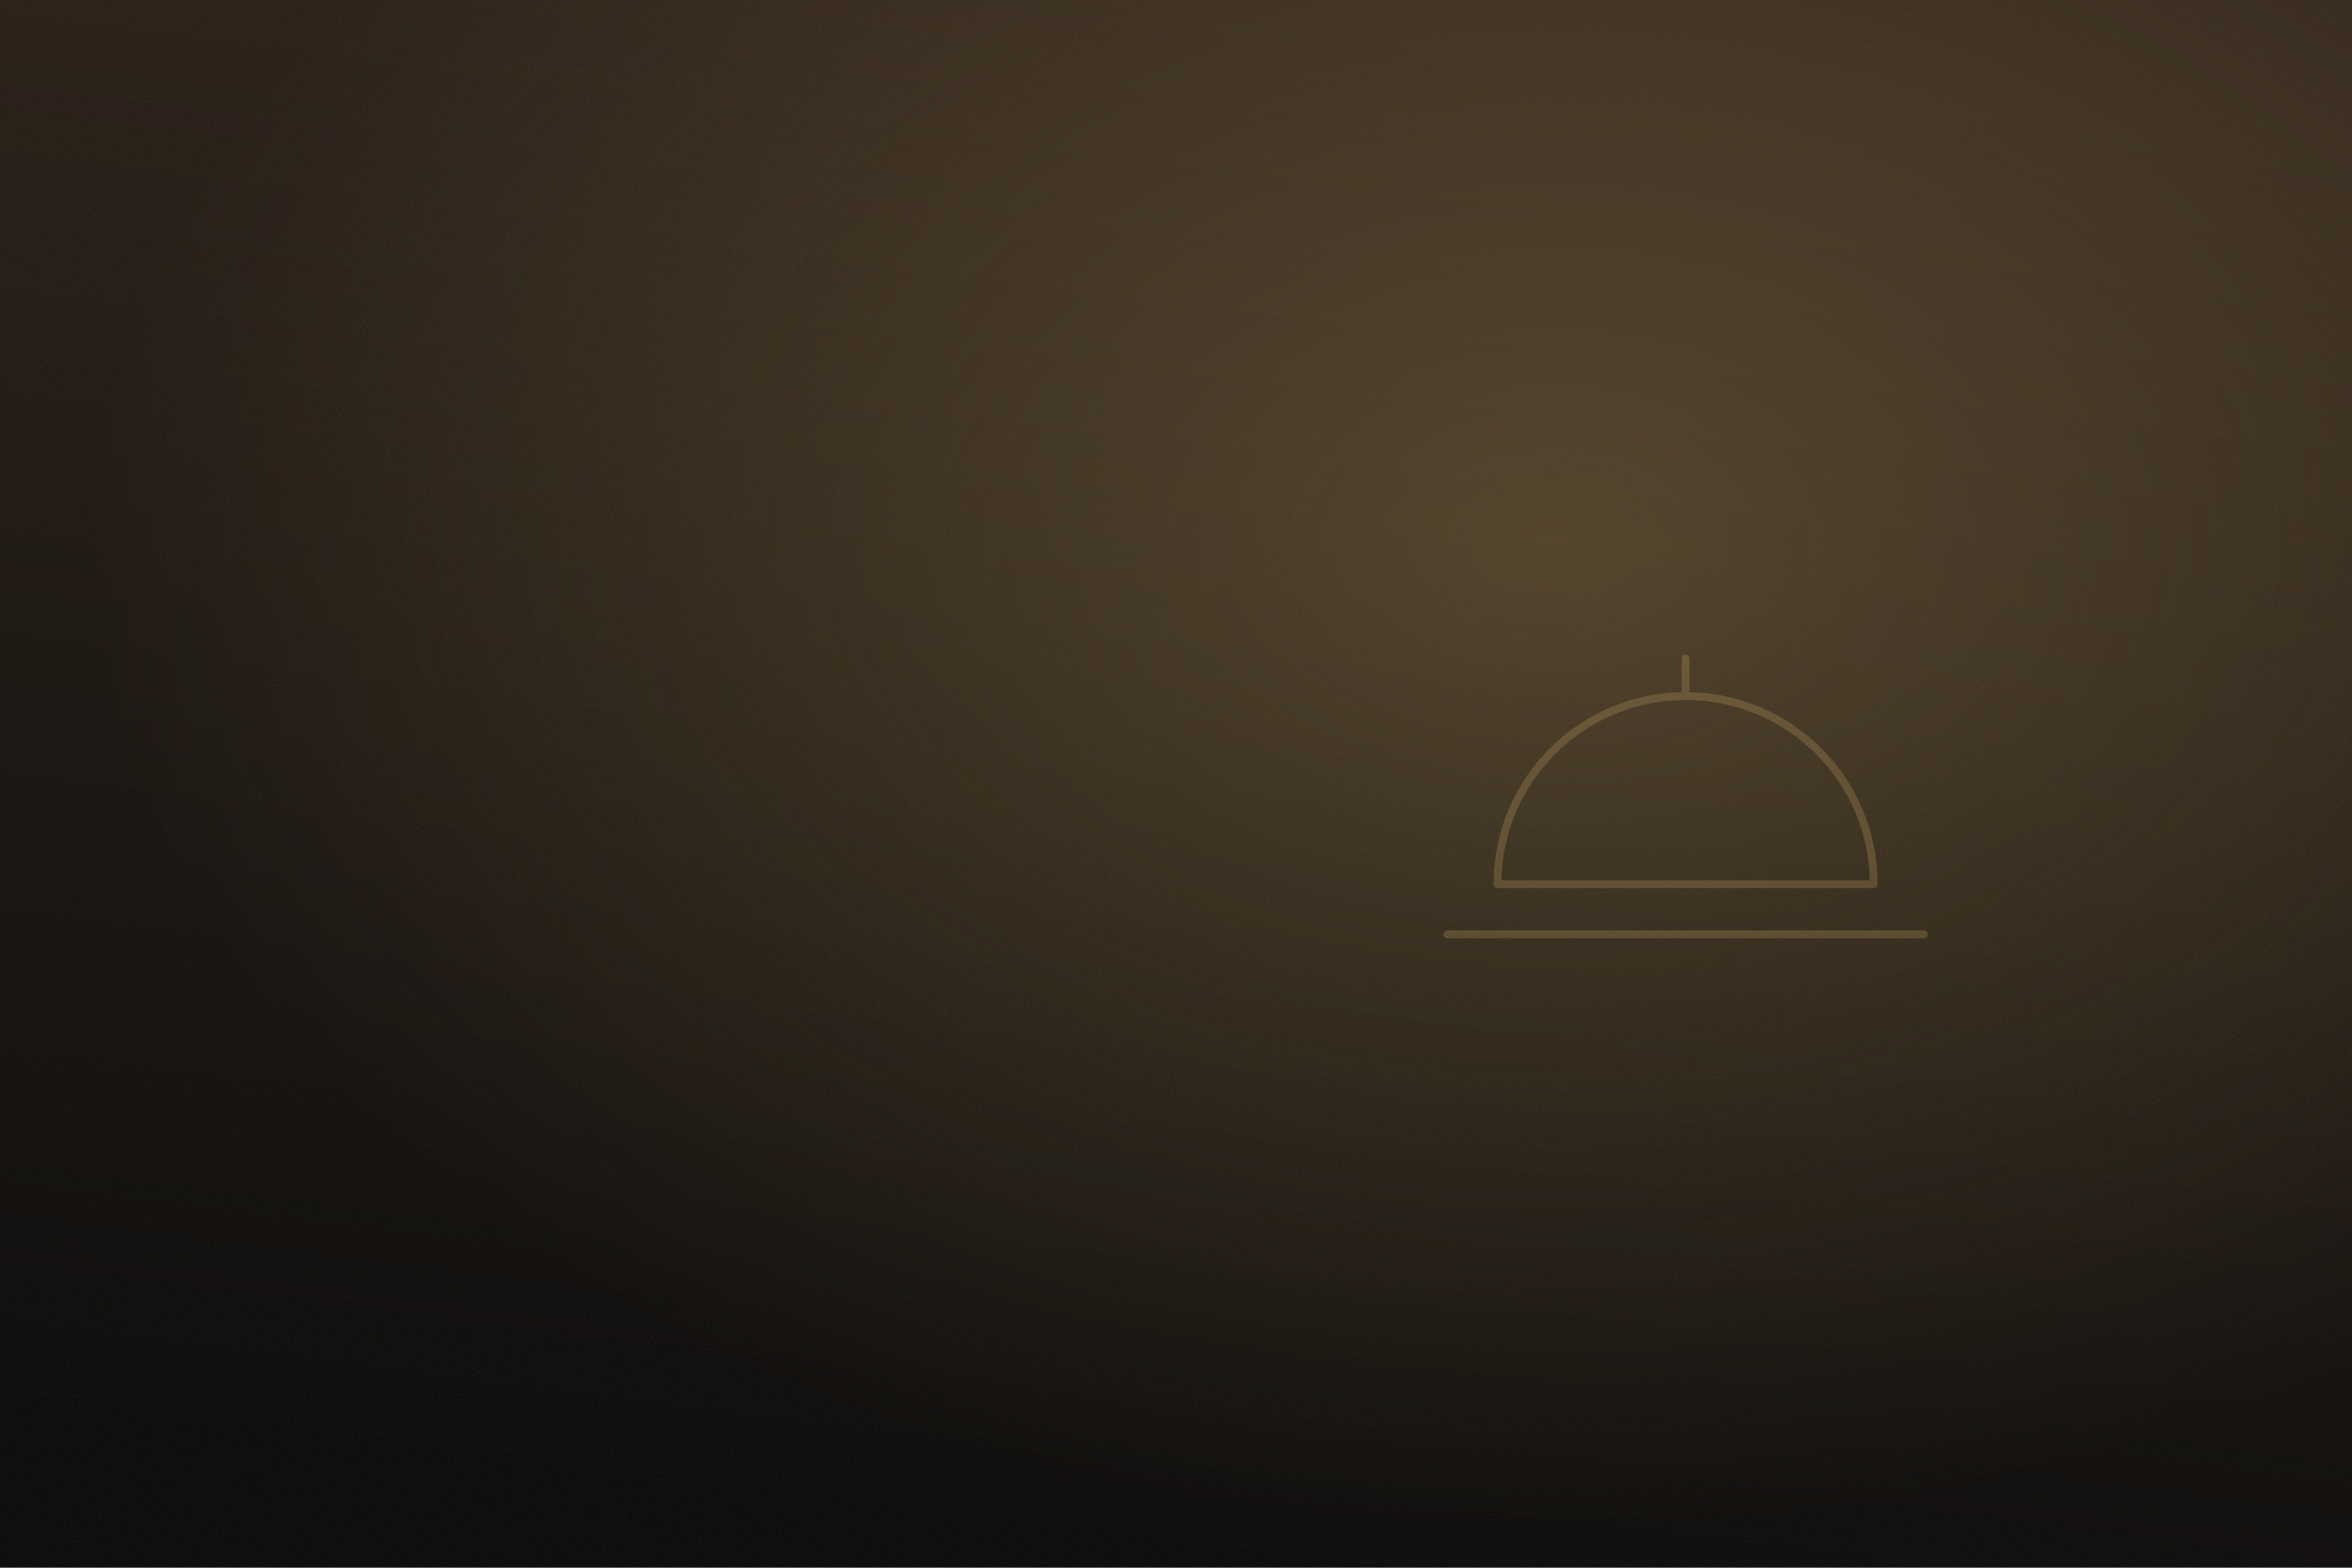
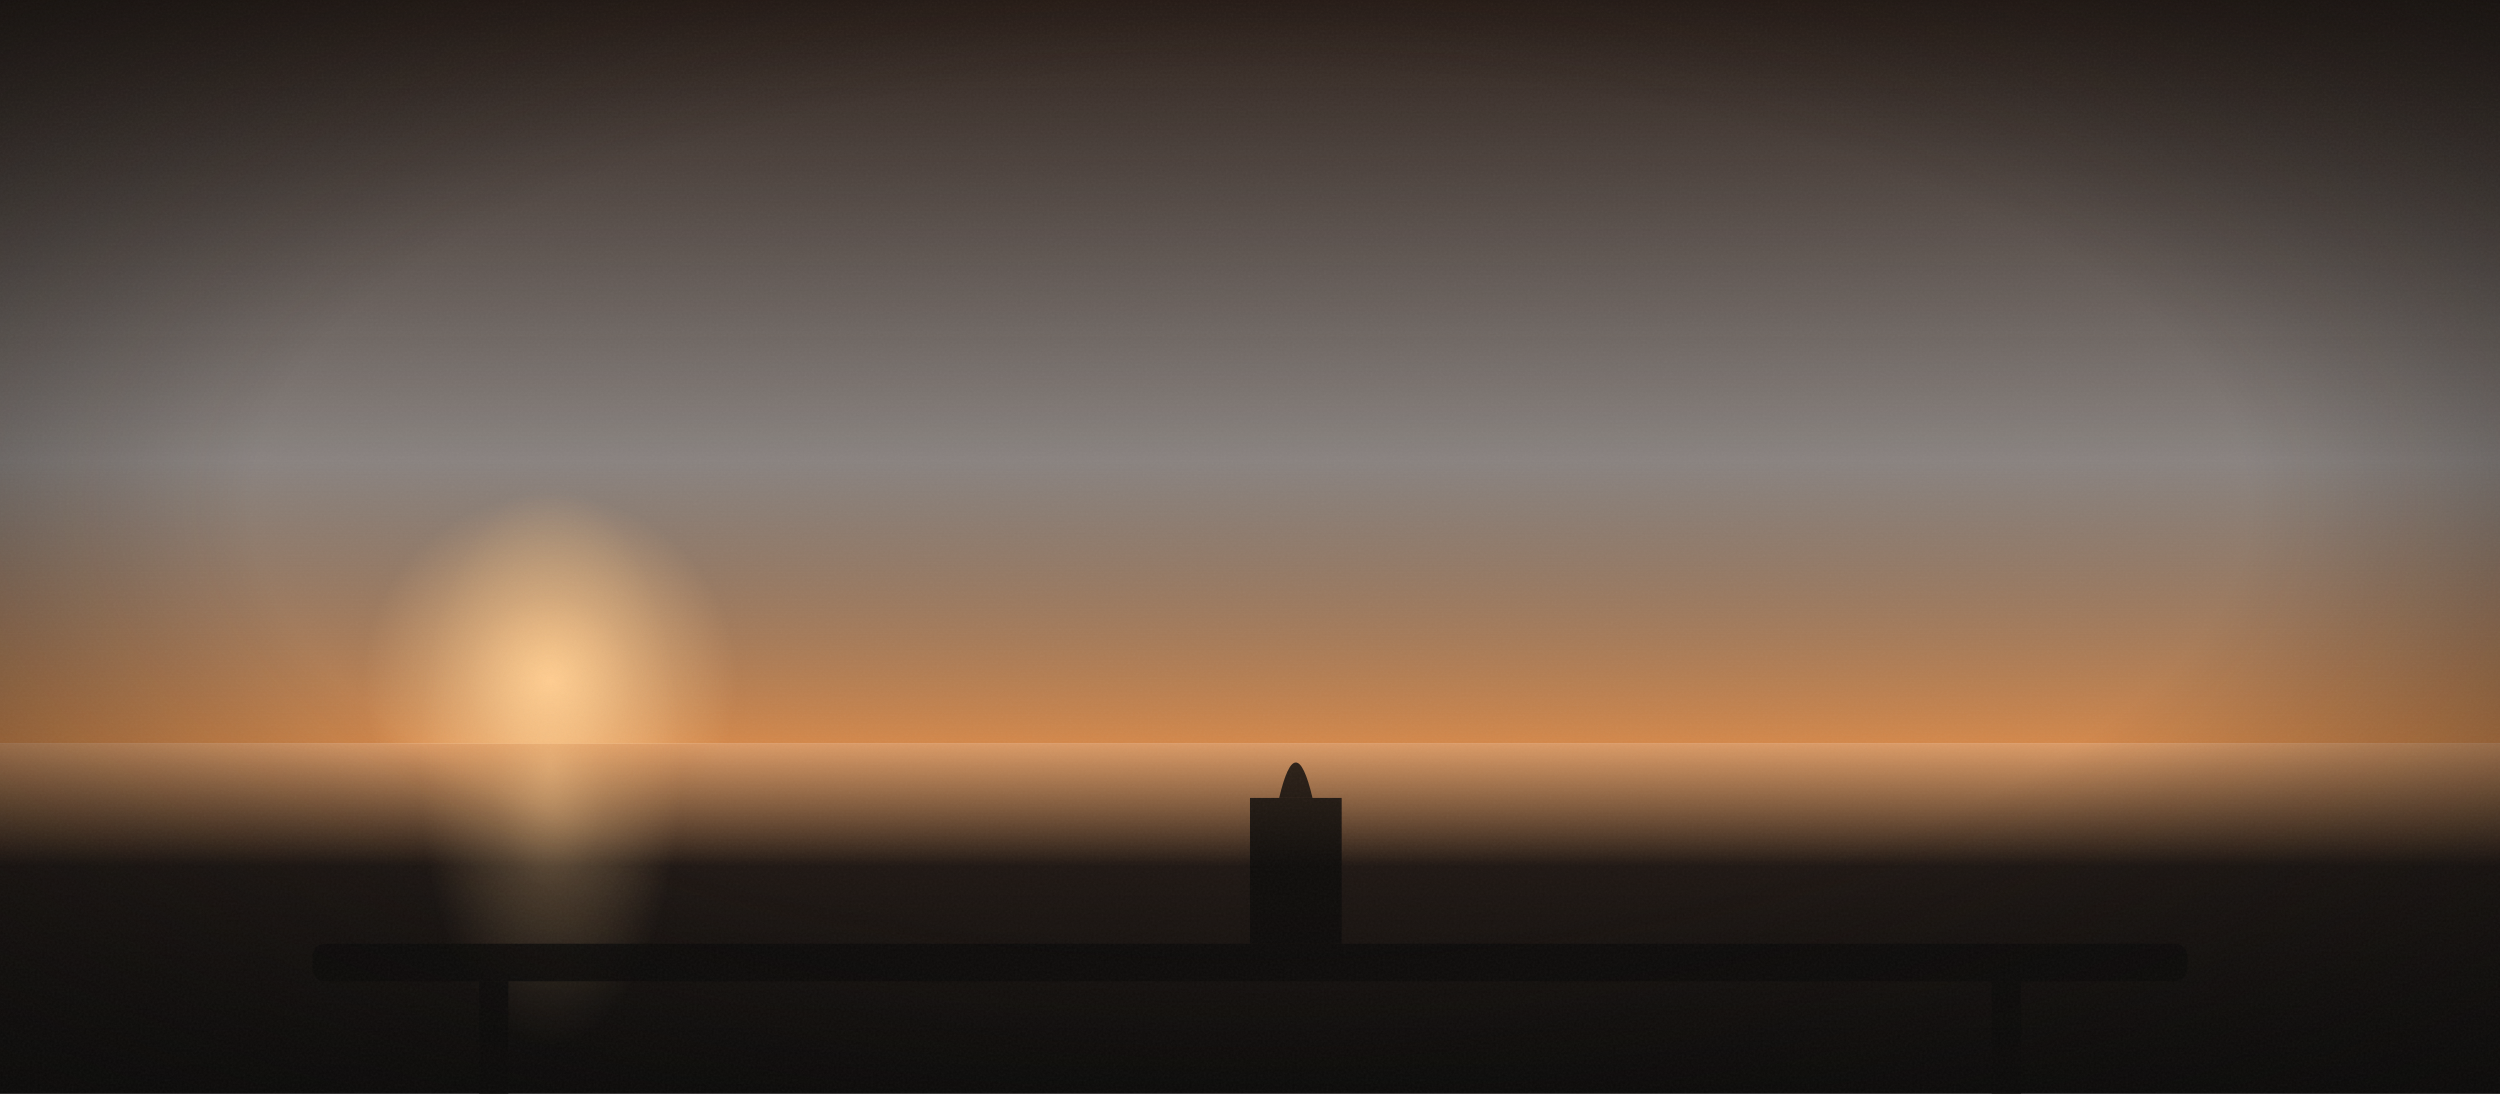
- <svg xmlns="http://www.w3.org/2000/svg" viewBox="0 0 1200 800" role="img" aria-label="chef">
+ <svg xmlns="http://www.w3.org/2000/svg" viewBox="0 0 1200 525" preserveAspectRatio="xMidYMid slice">
  <defs>
-     <linearGradient id="g" gradientTransform="rotate(100 .5 .5)">
-       <stop offset="0" stop-color="#2c2118" />
+     <linearGradient id="sky" x1="0" y1="0" x2="0" y2="1">
+       <stop offset="0" stop-color="#291d17" />
+       <stop offset=".62" stop-color="#291d17" stop-opacity=".55" />
+       <stop offset="1" stop-color="#d4884a" />
+     </linearGradient>
+     <linearGradient id="ground" x1="0" y1="0" x2="0" y2="1">
+       <stop offset="0" stop-color="#d4884a" stop-opacity=".85" />
+       <stop offset=".35" stop-color="#1e1612" />
      <stop offset="1" stop-color="#0b0a09" />
    </linearGradient>
-     <radialGradient id="w" cx="66%" cy="35%" r="62%">
-       <stop offset="0" stop-color="#c2a15f" stop-opacity=".30" />
-       <stop offset="1" stop-color="#c2a15f" stop-opacity="0" />
+     <radialGradient id="sun" cx="50%" cy="50%" r="50%">
+       <stop offset="0" stop-color="#ffcd90" />
+       <stop offset=".45" stop-color="#ffcd90" stop-opacity=".45" />
+       <stop offset="1" stop-color="#ffcd90" stop-opacity="0" />
    </radialGradient>
-     <filter id="n">
-       <feTurbulence type="fractalNoise" baseFrequency=".9" numOctaves="3" />
+     <radialGradient id="vig" cx="50%" cy="46%" r="72%">
+       <stop offset=".55" stop-color="#0b0a09" stop-opacity="0" />
+       <stop offset="1" stop-color="#0b0a09" stop-opacity=".72" />
+     </radialGradient>
+     <filter id="grain">
+       <feTurbulence type="fractalNoise" baseFrequency=".85" numOctaves="3" />
      <feColorMatrix type="saturate" values="0" />
    </filter>
  </defs>
-   <rect width="1200" height="800" fill="url(#g)" />
-   <rect width="1200" height="800" fill="url(#w)" />
-   <g transform="translate(700 240) scale(1.6)" fill="none" stroke="#c2a15f" stroke-opacity=".27" stroke-width="2.5" stroke-linecap="round" stroke-linejoin="round">
-     <path d="M40 132a60 60 0 0 1 120 0zM24 148h152M100 60v12" />
+   <rect width="1200" height="357" fill="url(#sky)" />
+   <circle cx="264" cy="327" r="90" fill="url(#sun)" />
+   <rect y="357" width="1200" height="168" fill="url(#ground)" />
+   <ellipse cx="264" cy="367" rx="63" ry="135" fill="url(#sun)" opacity=".5" />
+   <g fill="#0b0a09" fill-opacity=".82">
+     <rect x="150" y="453" width="900" height="18" rx="6" />
+     <rect x="230" y="471" width="14" height="329" />
+     <rect x="956" y="471" width="14" height="329" />
+     <path d="M600 453 v-70 h44 v70z" />
+     <path d="M614 383 q8 -34 16 0z" />
  </g>
-   <rect width="1200" height="800" filter="url(#n)" opacity=".055" />
+   <rect width="1200" height="525" fill="url(#vig)" />
+   <rect width="1200" height="525" filter="url(#grain)" opacity=".05" />
</svg>
